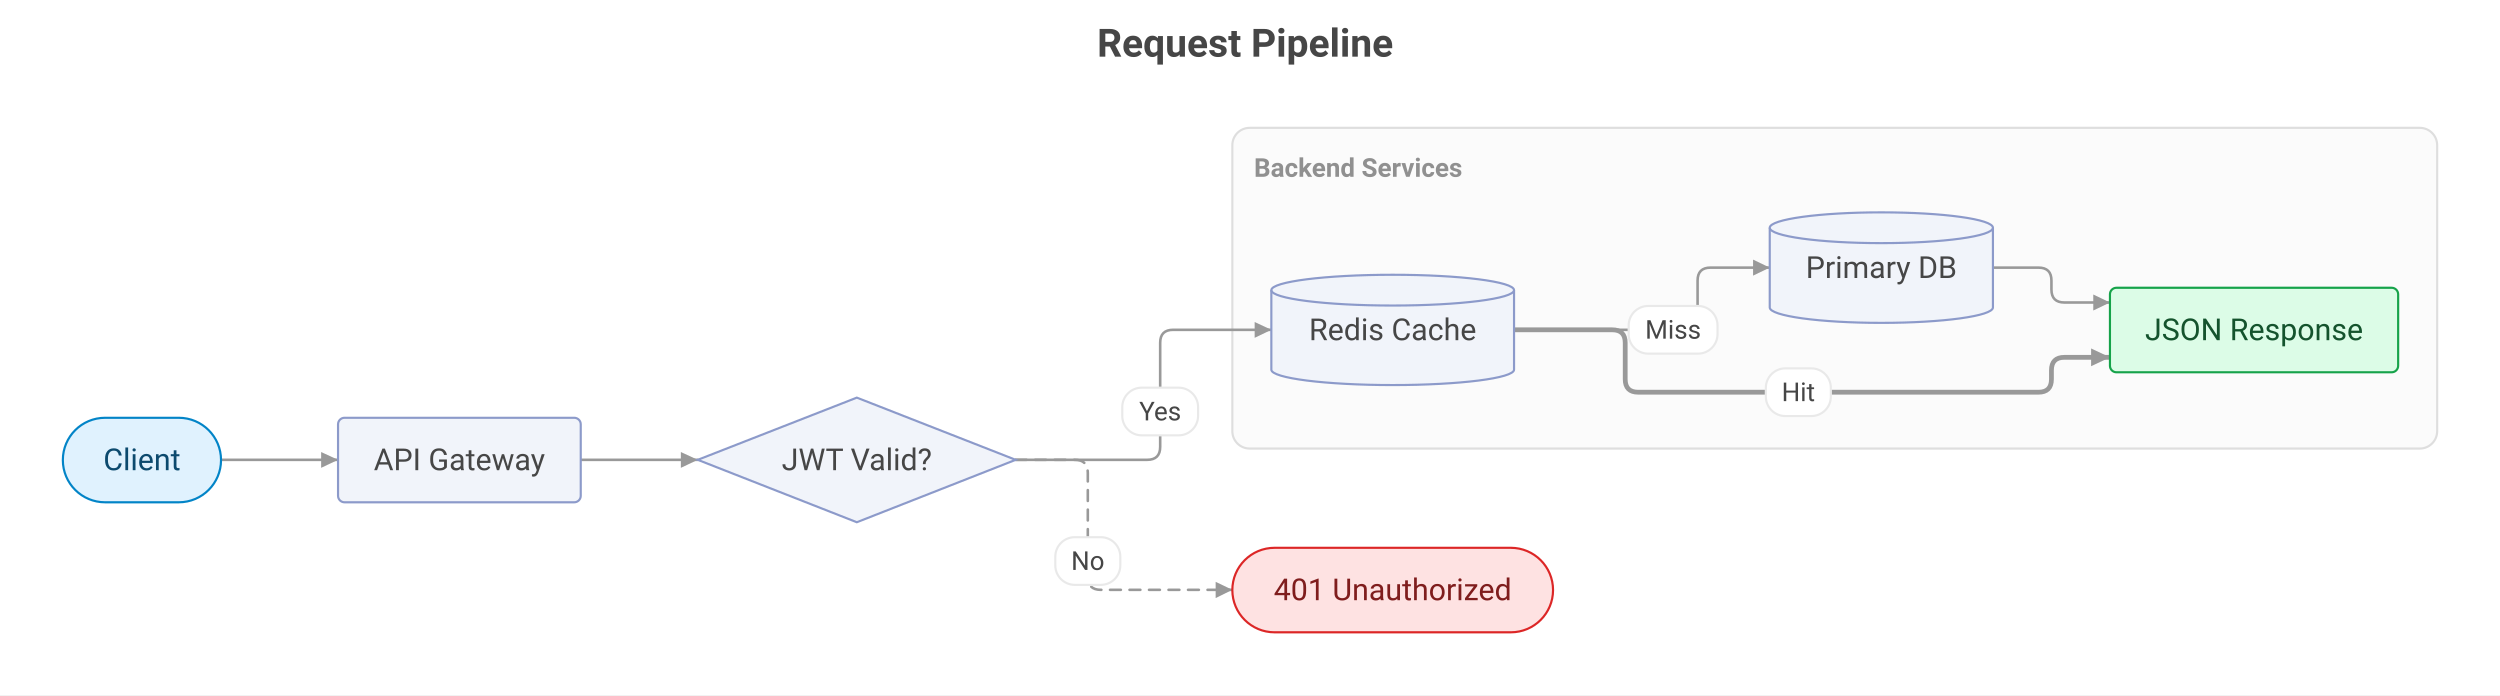
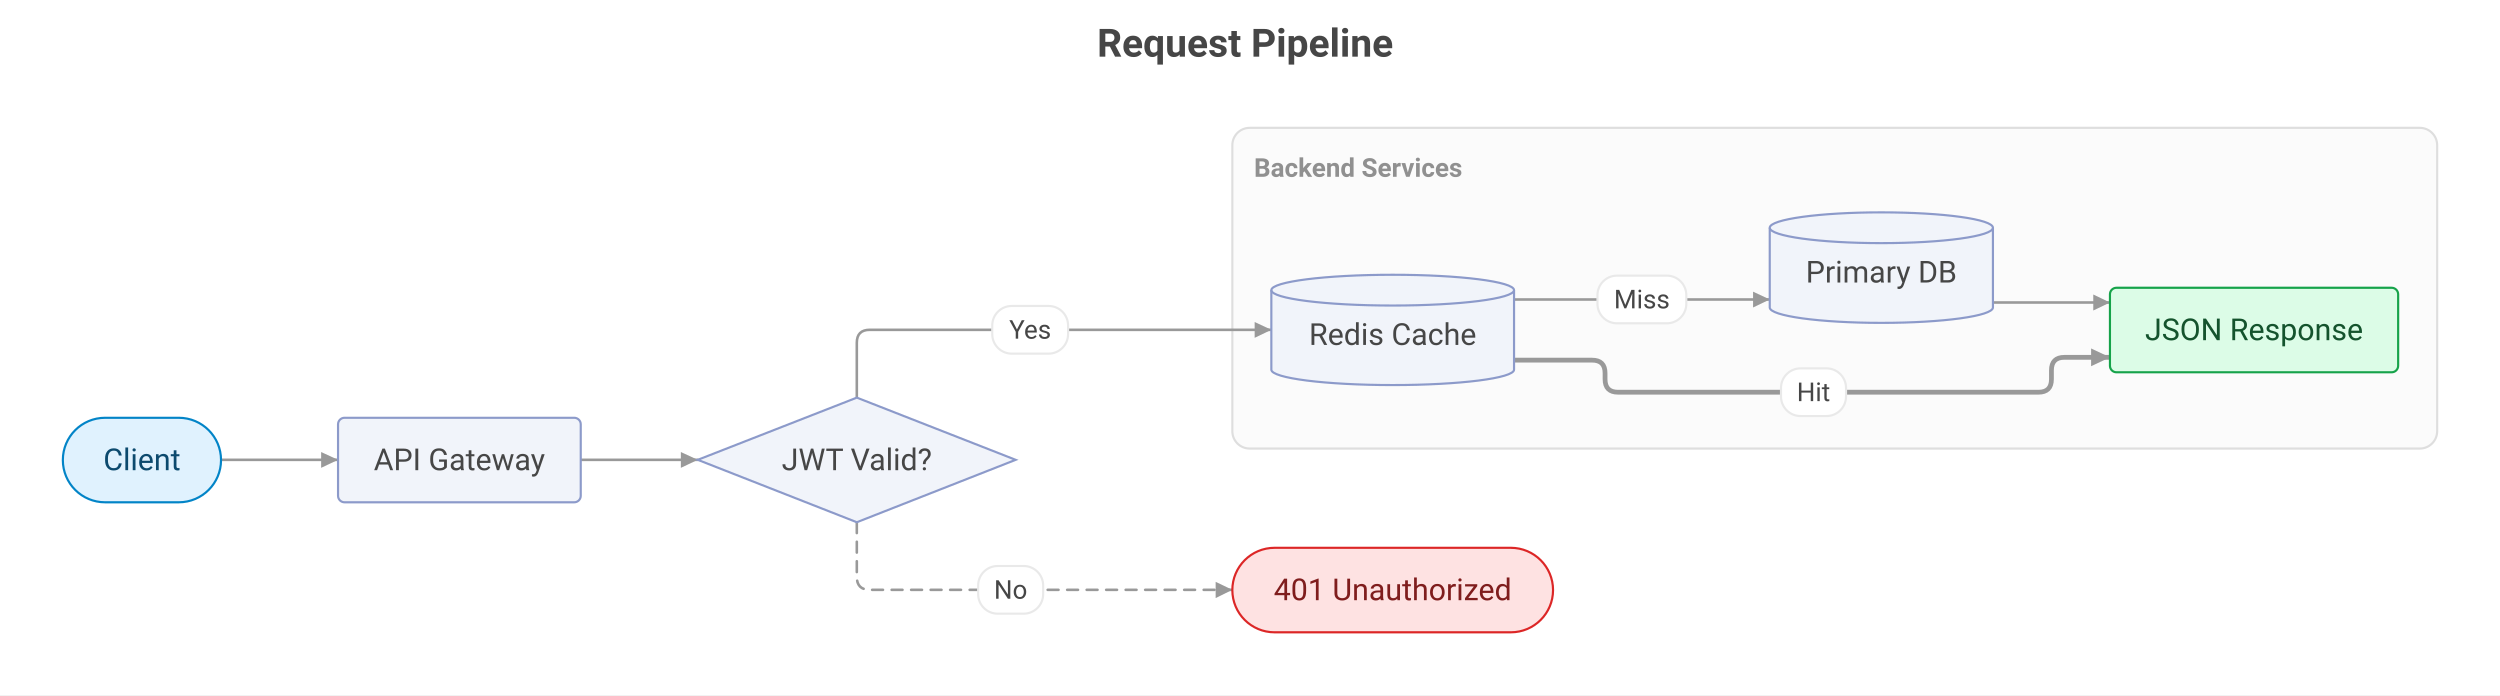
<svg xmlns="http://www.w3.org/2000/svg" width="1153.7" height="320.8" viewBox="0 0 1153.7 320.8">
  <rect x="0" y="0" width="1153.7" height="320.8" fill="#FFFFFF" />
  <text font-size="18" x="506.3" y="20" font-weight="bold" dominant-baseline="central" font-family="Roboto" fill="#464646">
Request Pipeline
</text>
  <rect x="568.7" y="59" width="556" height="148" rx="8" ry="8" stroke="#DEDEDE" stroke-width="1" fill="#FBFBFB" />
  <text font-size="12" x="578.7" y="77.5" font-weight="bold" dominant-baseline="central" text-anchor="start" font-family="Roboto" fill="#909090">
Backend Services
</text>
  <path d="M97 177.2 L151 177.2" transform="translate(5,35)" fill="none" stroke-width="1.2" stroke="#999999" stroke-linecap="round" stroke-linejoin="round" />
  <polygon points="156,212.2 148.2,215.9 148.2,208.6" fill="#999999" />
  <path d="M263 177.2 L317 177.2" transform="translate(5,35)" fill="none" stroke-width="1.2" stroke="#999999" stroke-linecap="round" stroke-linejoin="round" />
  <polygon points="322,212.2 314.2,215.9 314.2,208.6" fill="#999999" />
-   <path d="M463.7 177.2 L524.4 177.2 Q530.4 177.2,530.4 171.2 L530.4 123.2 Q530.4 117.2,536.4 117.2 L581.7 117.2" transform="translate(5,35)" fill="none" stroke-width="1.2" stroke="#999999" stroke-linecap="round" stroke-linejoin="round" />
+   <path d="M390.4 148.5 L390.4 123.2 Q390.4 117.2,396.4 117.2 L581.7 117.2" transform="translate(5,35)" fill="none" stroke-width="1.2" stroke="#999999" stroke-linecap="round" stroke-linejoin="round" />
  <polygon points="586.7,152.2 579,155.9 579,148.6" fill="#999999" />
-   <path d="M463.7 177.2 L491 177.2 Q497 177.2,497 183.2 L497 231.2 Q497 237.2,503 237.2 L563.7 237.2" transform="translate(5,35)" fill="none" stroke-width="1.2" stroke="#999999" stroke-dasharray="5,4" stroke-linecap="round" stroke-linejoin="round" />
+   <path d="M390.4 206 L390.4 231.2 Q390.4 237.2,396.4 237.2 L563.7 237.2" transform="translate(5,35)" fill="none" stroke-width="1.2" stroke="#999999" stroke-dasharray="5,4" stroke-linecap="round" stroke-linejoin="round" />
  <polygon points="568.7,272.2 561,276 561,268.5" fill="#999999" />
-   <path d="M693.7 117.2 L772.4 117.2 Q778.4 117.2,778.4 111.2 L778.4 94.5 Q778.4 88.5,784.4 88.5 L811.7 88.5" transform="translate(5,35)" fill="none" stroke-width="1.2" stroke="#999999" stroke-linecap="round" stroke-linejoin="round" />
-   <polygon points="816.7,123.5 809,127.2 809,119.8" fill="#999999" />
-   <path d="M693.7 117.2 L739 117.2 Q745 117.2,745 123.2 L745 140 Q745 146,751 146 L935.7 146 Q941.7 146,941.7 140 L941.7 135.9 Q941.7 129.9,947.7 129.9 L968.7 129.9" transform="translate(5,35)" fill="none" stroke-width="2.2" stroke="#999999" stroke-linecap="round" stroke-linejoin="round" />
+   <path d="M693.7 103.2 L811.7 103.2" transform="translate(5,35)" fill="none" stroke-width="1.2" stroke="#999999" stroke-linecap="round" stroke-linejoin="round" />
+   <polygon points="816.7,138.2 809,141.9 809,134.6" fill="#999999" />
+   <path d="M693.7 131.2 L729.7 131.2 Q735.7 131.2,735.7 137.2 L735.7 140 Q735.7 146,741.7 146 L935.7 146 Q941.7 146,941.7 140 L941.7 135.9 Q941.7 129.9,947.7 129.9 L968.7 129.9" transform="translate(5,35)" fill="none" stroke-width="2.2" stroke="#999999" stroke-linecap="round" stroke-linejoin="round" />
  <polygon points="973.7,164.9 965,169 965,160.8" fill="#999999" />
-   <path d="M914.7 88.5 L935.7 88.5 Q941.7 88.5,941.7 94.5 L941.7 98.6 Q941.7 104.6,947.7 104.6 L968.7 104.6" transform="translate(5,35)" fill="none" stroke-width="1.2" stroke="#999999" stroke-linecap="round" stroke-linejoin="round" />
+   <path d="M914.7 104.6 L968.7 104.6" transform="translate(5,35)" fill="none" stroke-width="1.2" stroke="#999999" stroke-linecap="round" stroke-linejoin="round" />
  <polygon points="973.7,139.6 966,143.3 966,135.9" fill="#999999" />
-   <rect x="517.9" y="178.9" width="35" height="22" rx="9" ry="9" stroke="#E9E9E9" stroke-width="1" fill="#FFFFFF" />
-   <text font-size="12" x="535.4" y="189.9" dominant-baseline="central" text-anchor="middle" font-family="Roboto" fill="#464646">
+   <rect x="457.9" y="141.2" width="35" height="22" rx="9" ry="9" stroke="#E9E9E9" stroke-width="1" fill="#FFFFFF" />
+   <text font-size="12" x="475.4" y="152.2" dominant-baseline="central" text-anchor="middle" font-family="Roboto" fill="#464646">
Yes
</text>
-   <rect x="487" y="247.9" width="30" height="22" rx="9" ry="9" stroke="#E9E9E9" stroke-width="1" fill="#FFFFFF" />
-   <text font-size="12" x="502" y="258.9" dominant-baseline="central" text-anchor="middle" font-family="Roboto" fill="#464646">
+   <rect x="451.4" y="261.2" width="30" height="22" rx="9" ry="9" stroke="#E9E9E9" stroke-width="1" fill="#FFFFFF" />
+   <text font-size="12" x="466.4" y="272.2" dominant-baseline="central" text-anchor="middle" font-family="Roboto" fill="#464646">
No
</text>
-   <rect x="751.6" y="141.2" width="41" height="22" rx="9" ry="9" stroke="#E9E9E9" stroke-width="1" fill="#FFFFFF" />
-   <text font-size="12" x="772.1" y="152.2" dominant-baseline="central" text-anchor="middle" font-family="Roboto" fill="#464646">
+   <rect x="737.2" y="127.2" width="41" height="22" rx="9" ry="9" stroke="#E9E9E9" stroke-width="1" fill="#FFFFFF" />
+   <text font-size="12" x="757.7" y="138.2" dominant-baseline="central" text-anchor="middle" font-family="Roboto" fill="#464646">
Miss
</text>
-   <rect x="814.9" y="170" width="30" height="22" rx="9" ry="9" stroke="#E9E9E9" stroke-width="1" fill="#FFFFFF" />
-   <text font-size="12" x="829.9" y="181" dominant-baseline="central" text-anchor="middle" font-family="Roboto" fill="#464646">
+   <rect x="821.9" y="170" width="30" height="22" rx="9" ry="9" stroke="#E9E9E9" stroke-width="1" fill="#FFFFFF" />
+   <text font-size="12" x="836.9" y="181" dominant-baseline="central" text-anchor="middle" font-family="Roboto" fill="#464646">
Hit
</text>
  <rect x="29" y="192.8" width="73" height="39" rx="19.5" ry="19.5" stroke="#0284C7" stroke-width="1" fill="#E0F2FE" />
  <text font-size="14" x="65.5" y="212.2" dominant-baseline="central" text-anchor="middle" font-family="Roboto" fill="#0C4A6E">
Client
</text>
  <rect x="156" y="192.8" width="112" height="39" rx="3" ry="3" stroke="#8C9ACA" stroke-width="1" fill="#F1F4FA" />
  <text font-size="14" x="212" y="212.2" dominant-baseline="central" text-anchor="middle" font-family="Roboto" fill="#464646">
API Gateway
</text>
  <polygon points="395.4,183.5 468.7,212.2 395.4,241 322,212.2" stroke="#8C9ACA" fill="#F1F4FA" />
  <text font-size="14" x="395.4" y="212.2" dominant-baseline="central" text-anchor="middle" font-family="Roboto" fill="#464646">
JWT Valid?
</text>
  <path d="M581.7 98.9 A 56 7.1 0 0 1 693.7 98.9 L 693.7 135.6 A 56 7.1 0 0 1 581.7 135.6 Z" transform="translate(5,35)" fill="#F1F4FA" stroke-width="1" stroke="#8C9ACA" />
  <path d="M 581.7 98.9 A 56 7.1 0 0 0 693.7 98.9" transform="translate(5,35)" fill="none" stroke-width="1" stroke="#8C9ACA" />
-   <text font-size="14" x="642.7" y="152.2" dominant-baseline="central" text-anchor="middle" font-family="Roboto" fill="#464646">
+   <text font-size="14" x="642.7" y="154.4" dominant-baseline="central" text-anchor="middle" font-family="Roboto" fill="#464646">
Redis Cache
</text>
  <rect x="568.7" y="252.8" width="148" height="39" rx="19.5" ry="19.5" stroke="#DC2626" stroke-width="1" fill="#FEE2E2" />
  <text font-size="14" x="642.7" y="272.2" dominant-baseline="central" text-anchor="middle" font-family="Roboto" fill="#7F1D1D">
401 Unauthorized
</text>
  <path d="M811.7 70.1 A 51.5 7.1 0 0 1 914.7 70.1 L 914.7 106.9 A 51.5 7.1 0 0 1 811.7 106.9 Z" transform="translate(5,35)" fill="#F1F4FA" stroke-width="1" stroke="#8C9ACA" />
  <path d="M 811.7 70.1 A 51.5 7.1 0 0 0 914.7 70.1" transform="translate(5,35)" fill="none" stroke-width="1" stroke="#8C9ACA" />
-   <text font-size="14" x="868.2" y="123.5" dominant-baseline="central" text-anchor="middle" font-family="Roboto" fill="#464646">
+   <text font-size="14" x="868.2" y="125.6" dominant-baseline="central" text-anchor="middle" font-family="Roboto" fill="#464646">
Primary DB
</text>
  <rect x="973.7" y="132.8" width="133" height="39" rx="3" ry="3" stroke="#16A34A" stroke-width="1" fill="#DCFCE7" />
  <text font-size="14" x="1040.2" y="152.2" dominant-baseline="central" text-anchor="middle" font-family="Roboto" fill="#14532D">
JSON Response
</text>
</svg>
